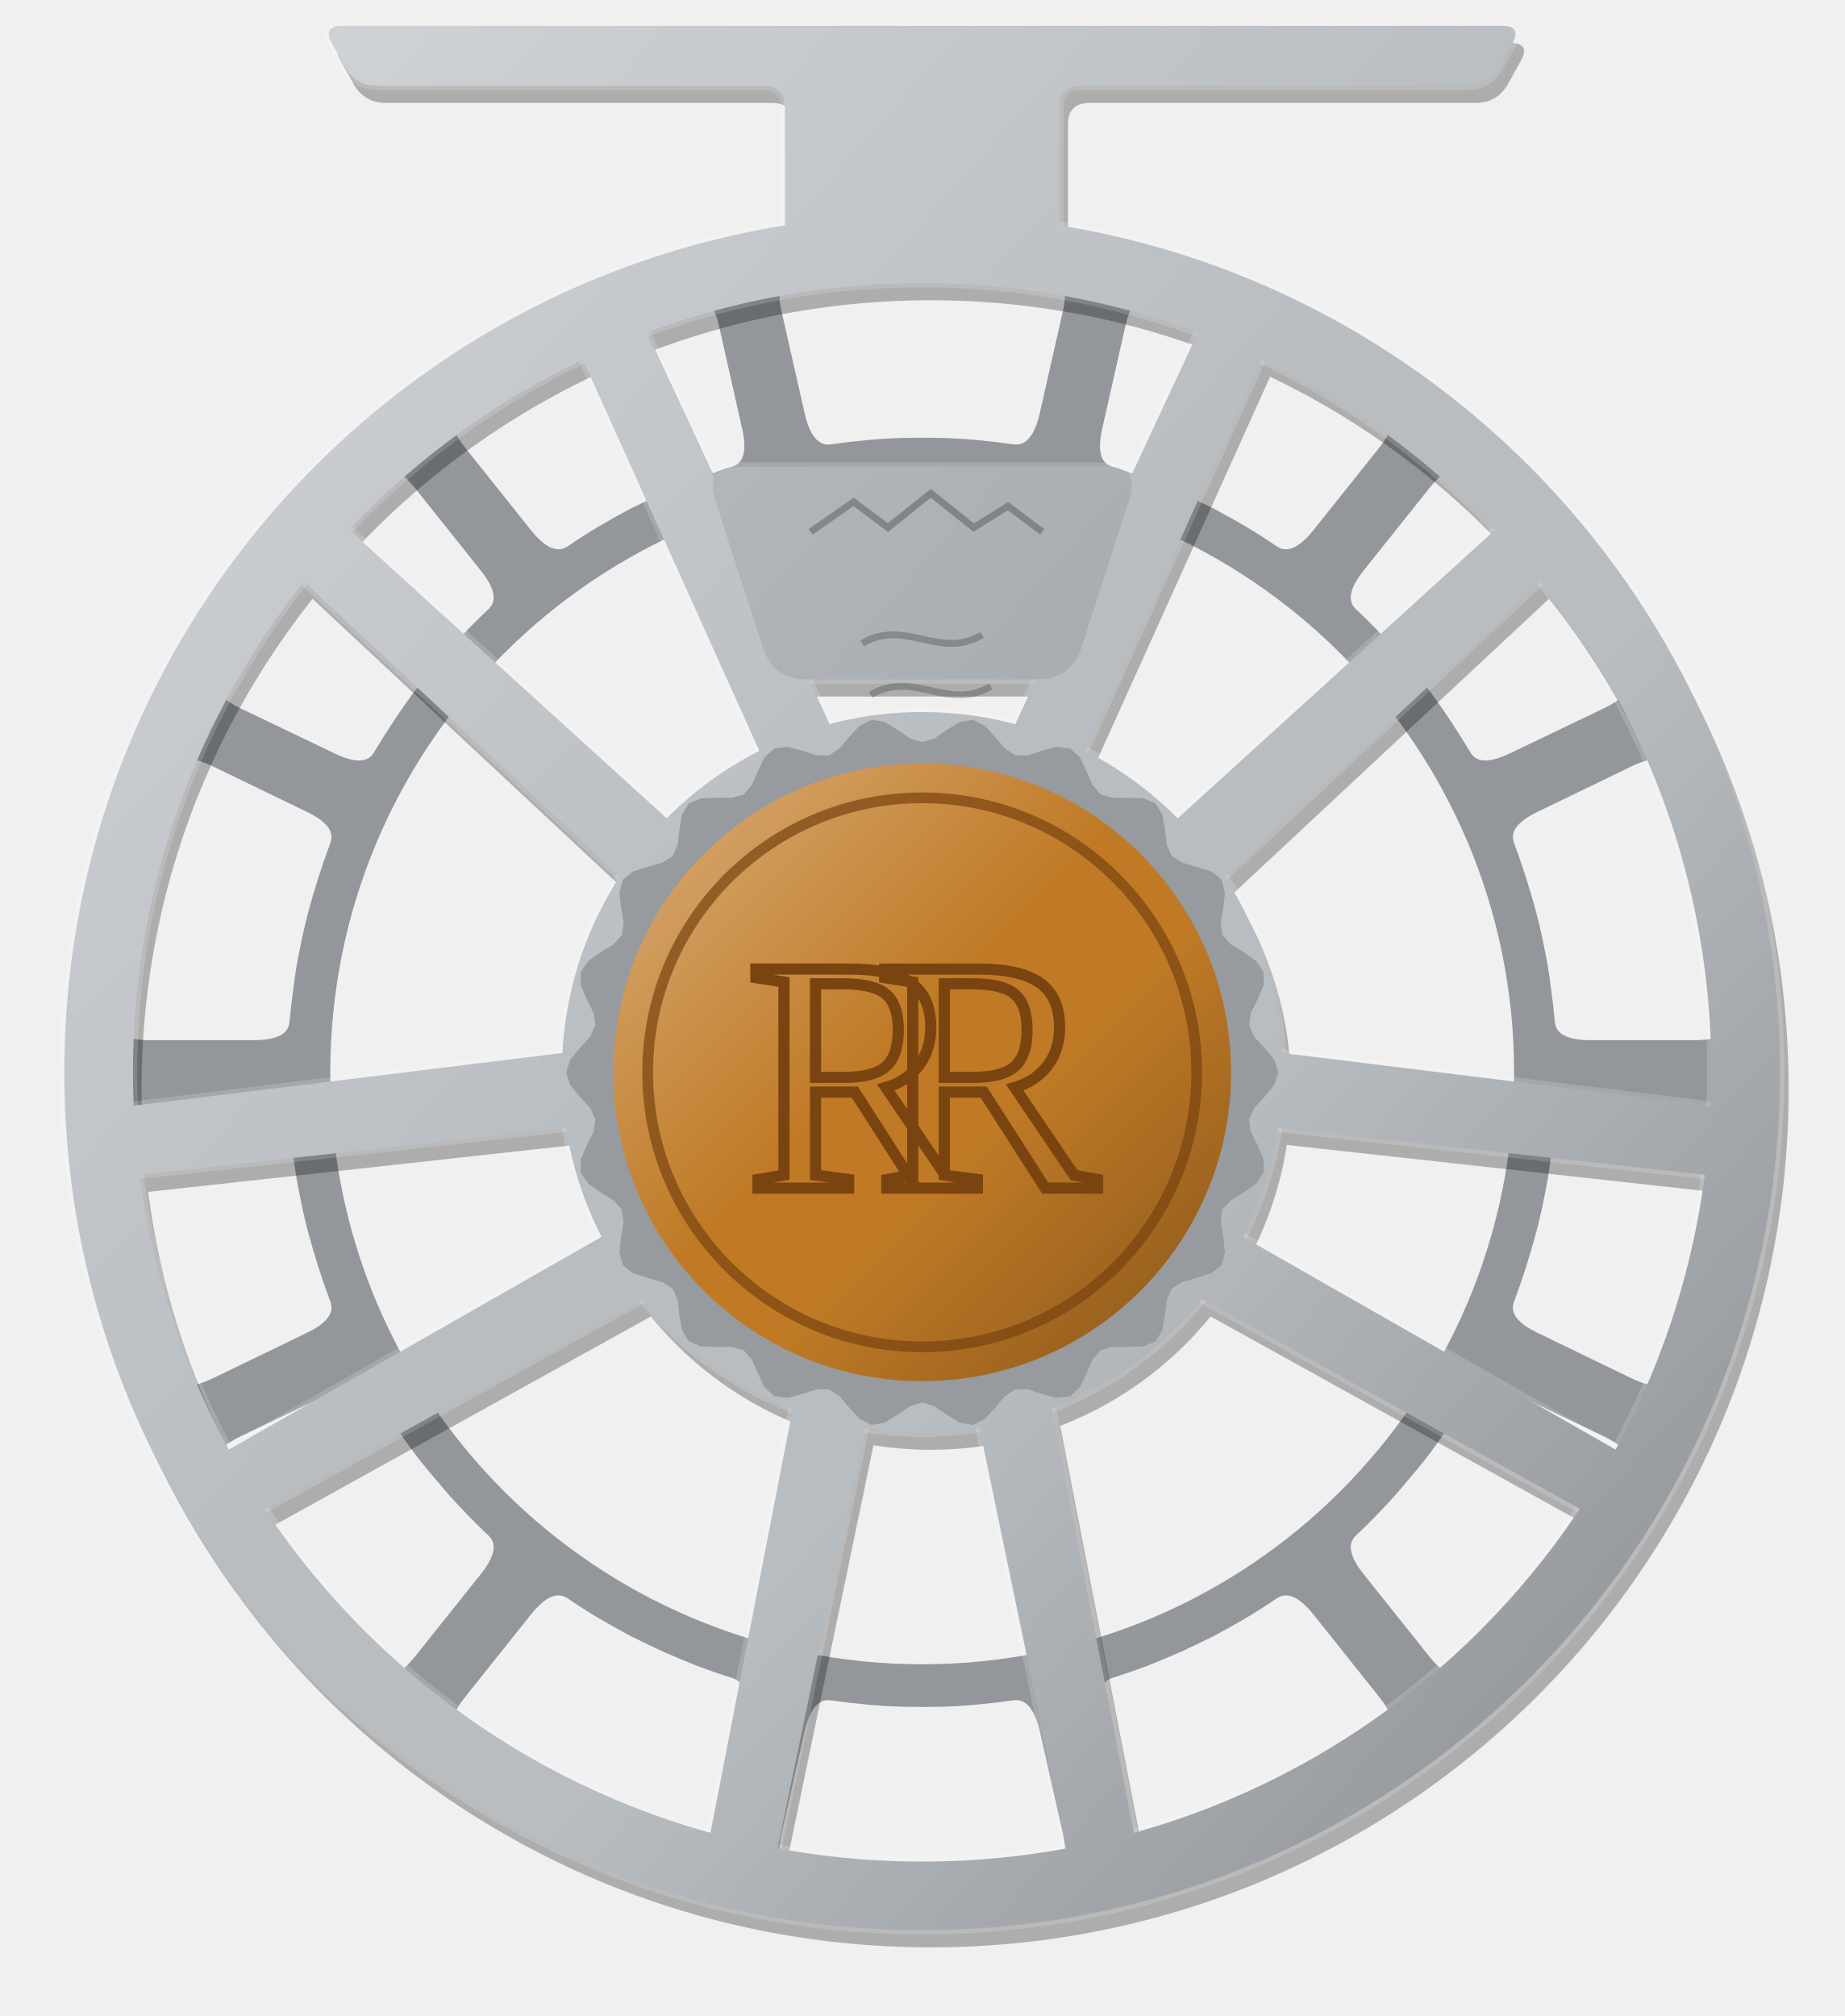
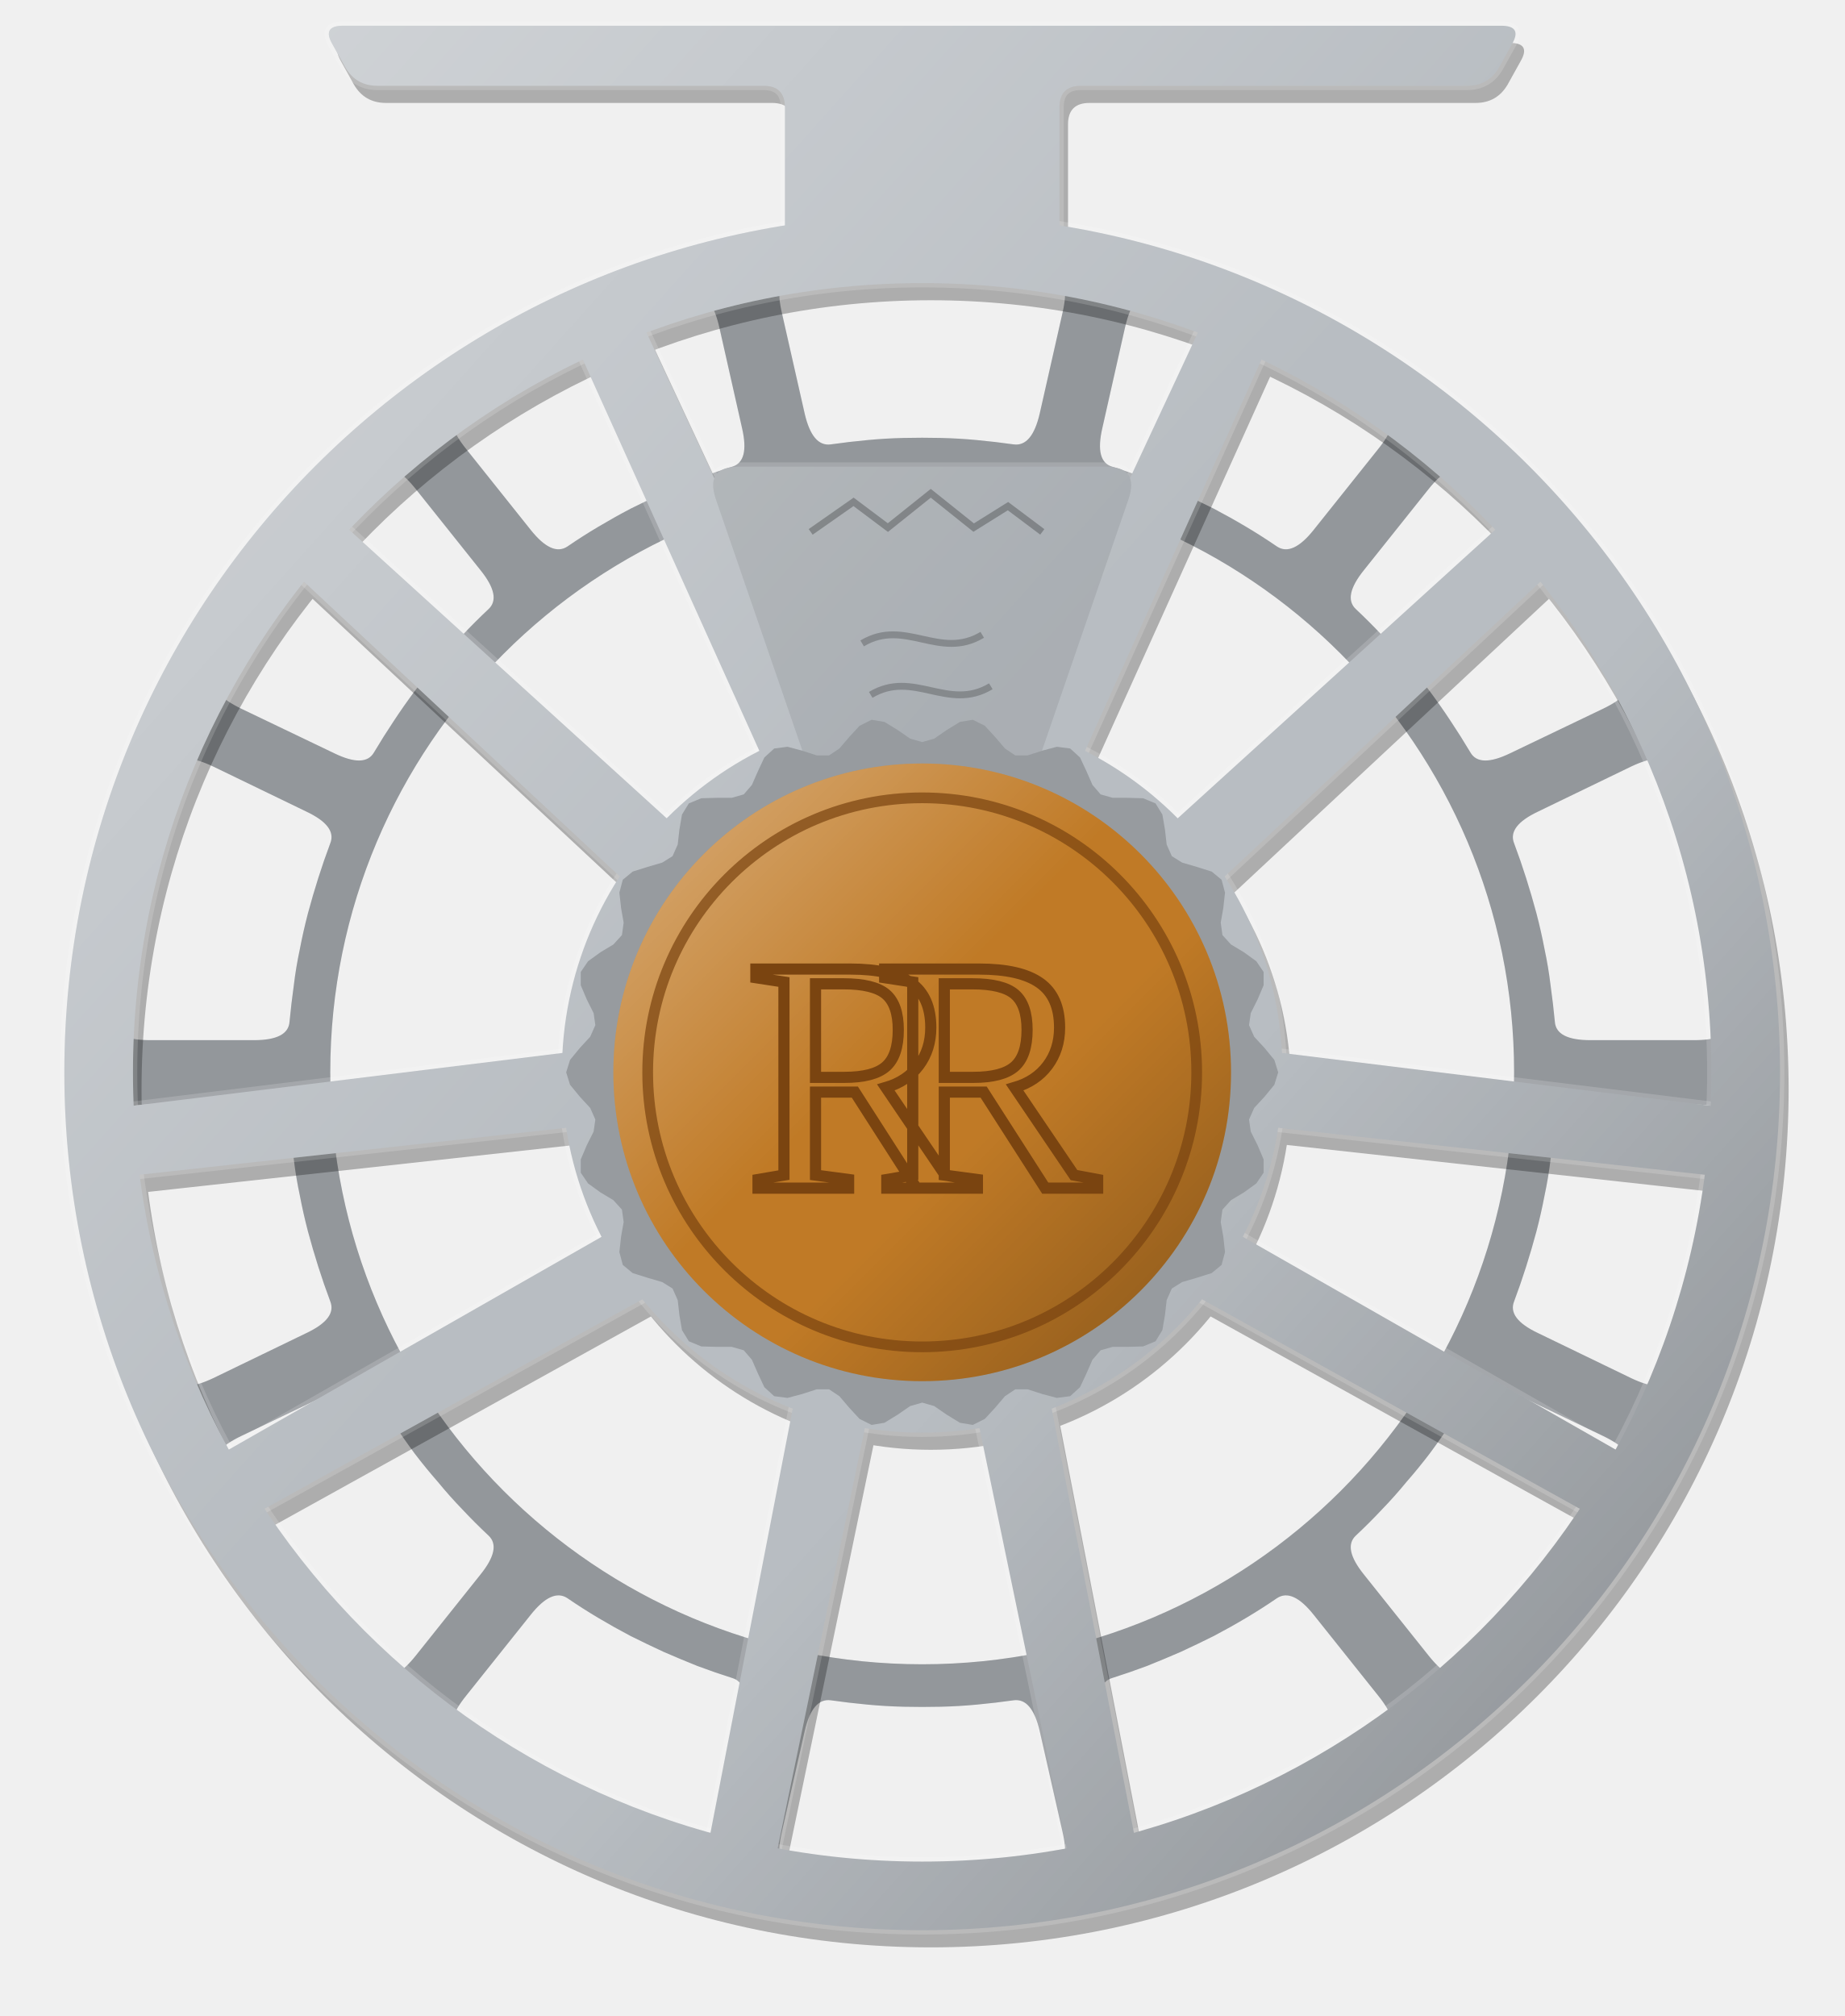
<svg xmlns="http://www.w3.org/2000/svg" viewBox="-215 -250 430 470" color="#b8bdc2">
  <defs>
    <linearGradient id="sheen" x1="0" y1="0" x2="1" y2="1">
      <stop offset="0" stop-color="#fff" stop-opacity=".4" />
      <stop offset=".45" stop-color="#fff" stop-opacity="0" />
      <stop offset=".6" stop-color="#000" stop-opacity="0" />
      <stop offset="1" stop-color="#000" stop-opacity=".3" />
    </linearGradient>
    <g id="back" fill-rule="evenodd">
      <path d="M-186 0a186 186 0 1 0 372 0a186 186 0 1 0 -372 0ZM-138 0a138 138 0 1 0 276 0a138 138 0 1 0 -276 0ZM47.3 -173.7Q49.1 -181.5 52.4 -180.5L52.4 -180.5Q55.8 -179.5 59.1 -178.4L59.1 -178.4Q62.4 -177.4 65.6 -176.1L65.6 -176.1Q68.9 -174.9 72.1 -173.6L72.1 -173.6Q75.3 -172.3 78.4 -170.8L78.4 -170.8Q81.6 -169.4 84.7 -167.8L84.7 -167.8Q87.8 -166.3 90.8 -164.6L90.8 -164.6Q93.8 -162.9 96.8 -161.1L96.8 -161.1Q99.8 -159.3 102.7 -157.4L102.7 -157.4Q105.6 -155.5 108.4 -153.5L108.4 -153.5Q111.3 -151.5 106.3 -145.3L91.3 -126.5Q86.3 -120.2 82.7 -122.6L82.7 -122.6Q79.2 -125 75.5 -127.2L75.5 -127.2Q71.8 -129.4 68 -131.4L68 -131.4Q64.2 -133.3 60.3 -135.1L60.3 -135.1Q56.4 -136.8 52.4 -138.4L52.4 -138.4Q48.4 -139.9 44.3 -141.2L44.3 -141.2Q40.2 -142.4 42 -150.2ZM118 -135.9Q123 -142.2 125.6 -139.9L125.6 -139.9Q128.1 -137.6 130.6 -135.1L130.6 -135.1Q133.1 -132.7 135.5 -130.2L135.5 -130.2Q137.9 -127.7 140.3 -125.1L140.3 -125.1Q142.6 -122.6 144.8 -119.9L144.8 -119.9Q147 -117.2 149.1 -114.5L149.1 -114.5Q151.2 -111.7 153.2 -108.9L153.2 -108.9Q155.2 -106.1 157.1 -103.2L157.1 -103.2Q159 -100.3 160.8 -97.3L160.8 -97.3Q162.6 -94.3 164.3 -91.3L164.3 -91.3Q166 -88.3 158.8 -84.8L137.1 -74.4Q129.9 -70.9 127.8 -74.6L127.8 -74.6Q125.6 -78.3 123.2 -81.9L123.2 -81.9Q120.9 -85.4 118.3 -88.9L118.3 -88.9Q115.7 -92.3 112.9 -95.5L112.9 -95.5Q110.2 -98.8 107.2 -101.9L107.2 -101.9Q104.3 -105 101.1 -108L101.1 -108Q98 -110.9 103 -117.1ZM165.3 -71.3Q172.5 -74.7 173.8 -71.5L173.8 -71.5Q175.1 -68.3 176.3 -65.1L176.3 -65.1Q177.5 -61.8 178.6 -58.5L178.6 -58.5Q179.7 -55.2 180.7 -51.9L180.7 -51.9Q181.6 -48.6 182.5 -45.2L182.5 -45.2Q183.3 -41.8 184 -38.4L184 -38.4Q184.7 -35 185.3 -31.6L185.3 -31.6Q185.9 -28.2 186.3 -24.8L186.3 -24.8Q186.8 -21.3 187.1 -17.9L187.1 -17.9Q187.4 -14.4 187.6 -11L187.6 -11Q187.9 -7.5 179.9 -7.5L155.8 -7.5Q147.8 -7.5 147.5 -11.8L147.5 -11.8Q147.1 -16 146.5 -20.3L146.5 -20.3Q146 -24.5 145.1 -28.7L145.1 -28.7Q144.3 -32.9 143.2 -37.1L143.2 -37.1Q142.1 -41.2 140.8 -45.3L140.8 -45.3Q139.5 -49.4 138 -53.4L138 -53.4Q136.4 -57.4 143.6 -60.8ZM179.9 7.5Q187.9 7.5 187.6 11L187.6 11Q187.4 14.4 187.1 17.9L187.1 17.9Q186.8 21.3 186.3 24.8L186.3 24.8Q185.9 28.2 185.3 31.6L185.3 31.6Q184.7 35 184 38.4L184 38.4Q183.3 41.8 182.5 45.2L182.5 45.2Q181.6 48.6 180.7 51.9L180.7 51.9Q179.7 55.2 178.6 58.5L178.6 58.5Q177.5 61.8 176.3 65.1L176.3 65.1Q175.1 68.3 173.8 71.5L173.8 71.5Q172.5 74.7 165.3 71.3L143.6 60.8Q136.4 57.4 138 53.4L138 53.4Q139.5 49.4 140.8 45.3L140.8 45.3Q142.1 41.2 143.2 37.1L143.2 37.1Q144.3 32.9 145.1 28.7L145.1 28.7Q146 24.5 146.5 20.3L146.5 20.3Q147.1 16 147.5 11.8L147.5 11.8Q147.8 7.5 155.8 7.5ZM158.8 84.8Q166 88.3 164.3 91.3L164.3 91.3Q162.6 94.3 160.8 97.3L160.8 97.3Q159 100.3 157.1 103.2L157.1 103.2Q155.2 106.1 153.2 108.9L153.2 108.9Q151.2 111.7 149.1 114.5L149.1 114.5Q147 117.2 144.8 119.9L144.8 119.9Q142.6 122.6 140.3 125.1L140.3 125.1Q137.9 127.7 135.5 130.2L135.5 130.2Q133.1 132.7 130.6 135.1L130.6 135.1Q128.1 137.6 125.6 139.9L125.6 139.9Q123 142.2 118 135.9L103 117.1Q98 110.9 101.1 108L101.1 108Q104.3 105 107.2 101.9L107.2 101.9Q110.2 98.8 112.9 95.5L112.9 95.5Q115.7 92.3 118.3 88.9L118.3 88.9Q120.9 85.4 123.2 81.9L123.2 81.9Q125.6 78.3 127.8 74.6L127.8 74.6Q129.9 70.9 137.1 74.4ZM106.3 145.3Q111.3 151.5 108.4 153.5L108.4 153.5Q105.6 155.5 102.7 157.4L102.7 157.4Q99.8 159.3 96.8 161.1L96.8 161.1Q93.8 162.9 90.8 164.6L90.8 164.6Q87.8 166.3 84.7 167.8L84.7 167.8Q81.6 169.4 78.4 170.8L78.4 170.8Q75.3 172.3 72.1 173.6L72.1 173.6Q68.9 174.9 65.6 176.1L65.6 176.1Q62.4 177.4 59.1 178.4L59.1 178.4Q55.8 179.5 52.4 180.5L52.4 180.5Q49.1 181.5 47.3 173.7L42 150.2Q40.2 142.4 44.3 141.2L44.3 141.2Q48.4 139.9 52.4 138.4L52.4 138.4Q56.4 136.8 60.3 135.1L60.3 135.1Q64.2 133.3 68 131.4L68 131.4Q71.8 129.4 75.5 127.2L75.5 127.2Q79.2 125 82.7 122.6L82.7 122.6Q86.3 120.2 91.3 126.5ZM32.7 177Q34.5 184.8 31.1 185.4L31.1 185.4Q27.6 186 24.2 186.4L24.2 186.4Q20.8 186.8 17.3 187.2L17.3 187.2Q13.9 187.5 10.4 187.7L10.4 187.7Q6.9 187.9 3.5 187.9L3.5 187.9Q0 188 -3.5 187.9L-3.5 187.9Q-6.9 187.9 -10.4 187.7L-10.4 187.7Q-13.9 187.5 -17.3 187.2L-17.3 187.2Q-20.8 186.8 -24.2 186.4L-24.2 186.4Q-27.6 186 -31.1 185.4L-31.1 185.4Q-34.5 184.8 -32.7 177L-27.4 153.6Q-25.6 145.8 -21.3 146.4L-21.3 146.4Q-17.1 147 -12.8 147.4L-12.8 147.4Q-8.6 147.8 -4.3 147.9L-4.3 147.9Q0 148 4.3 147.9L4.3 147.9Q8.6 147.8 12.8 147.4L12.8 147.4Q17.1 147 21.3 146.4L21.3 146.4Q25.6 145.8 27.4 153.6ZM-47.3 173.7Q-49.1 181.5 -52.4 180.5L-52.4 180.5Q-55.8 179.5 -59.1 178.4L-59.1 178.4Q-62.4 177.4 -65.6 176.1L-65.6 176.1Q-68.9 174.9 -72.1 173.6L-72.1 173.6Q-75.3 172.3 -78.4 170.8L-78.4 170.8Q-81.6 169.4 -84.7 167.8L-84.7 167.8Q-87.8 166.3 -90.8 164.6L-90.8 164.6Q-93.8 162.9 -96.8 161.1L-96.8 161.1Q-99.8 159.3 -102.7 157.4L-102.7 157.4Q-105.6 155.5 -108.4 153.5L-108.4 153.5Q-111.3 151.5 -106.3 145.3L-91.3 126.5Q-86.3 120.2 -82.7 122.6L-82.7 122.6Q-79.2 125 -75.5 127.2L-75.5 127.2Q-71.8 129.4 -68 131.4L-68 131.4Q-64.2 133.3 -60.3 135.1L-60.3 135.1Q-56.4 136.8 -52.4 138.4L-52.4 138.4Q-48.4 139.9 -44.3 141.2L-44.3 141.2Q-40.2 142.4 -42 150.2ZM-118 135.9Q-123 142.2 -125.6 139.9L-125.6 139.9Q-128.1 137.6 -130.6 135.1L-130.6 135.1Q-133.1 132.7 -135.5 130.2L-135.5 130.2Q-137.9 127.7 -140.3 125.1L-140.3 125.1Q-142.6 122.6 -144.8 119.9L-144.8 119.9Q-147 117.2 -149.1 114.5L-149.1 114.5Q-151.2 111.7 -153.2 108.9L-153.2 108.9Q-155.2 106.1 -157.1 103.2L-157.1 103.2Q-159 100.3 -160.8 97.3L-160.8 97.3Q-162.6 94.3 -164.3 91.3L-164.3 91.3Q-166 88.3 -158.8 84.8L-137.1 74.4Q-129.9 70.9 -127.8 74.6L-127.8 74.6Q-125.6 78.3 -123.2 81.9L-123.2 81.9Q-120.9 85.4 -118.3 88.9L-118.3 88.9Q-115.7 92.3 -112.9 95.5L-112.9 95.5Q-110.2 98.8 -107.2 101.9L-107.2 101.9Q-104.3 105 -101.1 108L-101.1 108Q-98 110.9 -103 117.1ZM-165.3 71.3Q-172.5 74.7 -173.8 71.5L-173.8 71.5Q-175.1 68.3 -176.3 65.1L-176.3 65.1Q-177.5 61.8 -178.6 58.5L-178.6 58.5Q-179.7 55.2 -180.7 51.9L-180.7 51.9Q-181.6 48.6 -182.5 45.2L-182.5 45.2Q-183.3 41.8 -184 38.4L-184 38.4Q-184.7 35 -185.3 31.6L-185.3 31.6Q-185.9 28.2 -186.3 24.8L-186.3 24.8Q-186.8 21.3 -187.1 17.9L-187.1 17.9Q-187.4 14.4 -187.6 11L-187.6 11Q-187.9 7.5 -179.9 7.5L-155.8 7.5Q-147.8 7.5 -147.5 11.8L-147.5 11.8Q-147.1 16 -146.5 20.3L-146.5 20.3Q-146 24.5 -145.1 28.7L-145.1 28.7Q-144.3 32.9 -143.2 37.1L-143.2 37.1Q-142.1 41.2 -140.8 45.3L-140.8 45.3Q-139.5 49.4 -138 53.4L-138 53.4Q-136.4 57.4 -143.6 60.8ZM-179.9 -7.5Q-187.9 -7.5 -187.6 -11L-187.6 -11Q-187.4 -14.4 -187.1 -17.9L-187.1 -17.9Q-186.8 -21.3 -186.3 -24.8L-186.3 -24.8Q-185.9 -28.2 -185.3 -31.6L-185.3 -31.6Q-184.7 -35 -184 -38.4L-184 -38.4Q-183.3 -41.8 -182.5 -45.2L-182.5 -45.2Q-181.6 -48.6 -180.7 -51.9L-180.7 -51.9Q-179.7 -55.2 -178.6 -58.5L-178.6 -58.5Q-177.5 -61.8 -176.3 -65.1L-176.3 -65.1Q-175.1 -68.3 -173.8 -71.5L-173.8 -71.5Q-172.5 -74.7 -165.3 -71.3L-143.6 -60.8Q-136.4 -57.4 -138 -53.4L-138 -53.4Q-139.5 -49.4 -140.8 -45.3L-140.8 -45.3Q-142.1 -41.2 -143.2 -37.1L-143.2 -37.1Q-144.3 -32.9 -145.1 -28.7L-145.1 -28.7Q-146 -24.5 -146.5 -20.3L-146.5 -20.3Q-147.1 -16 -147.5 -11.8L-147.5 -11.8Q-147.8 -7.5 -155.8 -7.5ZM-158.8 -84.8Q-166 -88.3 -164.3 -91.3L-164.3 -91.3Q-162.6 -94.3 -160.8 -97.3L-160.8 -97.3Q-159 -100.3 -157.1 -103.2L-157.1 -103.2Q-155.2 -106.1 -153.2 -108.9L-153.2 -108.9Q-151.2 -111.7 -149.1 -114.5L-149.1 -114.5Q-147 -117.2 -144.8 -119.9L-144.8 -119.9Q-142.6 -122.6 -140.3 -125.1L-140.3 -125.1Q-137.9 -127.7 -135.5 -130.2L-135.5 -130.2Q-133.1 -132.7 -130.6 -135.1L-130.6 -135.1Q-128.1 -137.6 -125.6 -139.9L-125.6 -139.9Q-123 -142.2 -118 -135.9L-103 -117.1Q-98 -110.9 -101.1 -108L-101.1 -108Q-104.3 -105 -107.2 -101.9L-107.2 -101.9Q-110.2 -98.8 -112.9 -95.5L-112.9 -95.5Q-115.7 -92.3 -118.3 -88.9L-118.3 -88.9Q-120.9 -85.4 -123.2 -81.9L-123.2 -81.9Q-125.6 -78.3 -127.8 -74.6L-127.8 -74.6Q-129.9 -70.9 -137.1 -74.4ZM-106.3 -145.3Q-111.3 -151.5 -108.4 -153.5L-108.4 -153.5Q-105.6 -155.5 -102.7 -157.4L-102.7 -157.4Q-99.8 -159.3 -96.8 -161.1L-96.8 -161.1Q-93.8 -162.9 -90.8 -164.6L-90.8 -164.6Q-87.8 -166.3 -84.7 -167.8L-84.7 -167.8Q-81.6 -169.4 -78.4 -170.8L-78.4 -170.8Q-75.3 -172.3 -72.1 -173.6L-72.1 -173.6Q-68.9 -174.9 -65.6 -176.1L-65.6 -176.1Q-62.4 -177.4 -59.1 -178.4L-59.1 -178.4Q-55.8 -179.5 -52.4 -180.5L-52.4 -180.5Q-49.1 -181.5 -47.3 -173.7L-42 -150.2Q-40.2 -142.4 -44.3 -141.2L-44.3 -141.2Q-48.4 -139.9 -52.4 -138.4L-52.4 -138.4Q-56.4 -136.8 -60.3 -135.1L-60.3 -135.1Q-64.2 -133.3 -68 -131.4L-68 -131.4Q-71.8 -129.4 -75.5 -127.2L-75.5 -127.2Q-79.2 -125 -82.7 -122.6L-82.7 -122.6Q-86.3 -120.2 -91.3 -126.5ZM-32.7 -177Q-34.5 -184.8 -31.1 -185.4L-31.1 -185.4Q-27.6 -186 -24.2 -186.4L-24.2 -186.4Q-20.8 -186.8 -17.3 -187.2L-17.3 -187.2Q-13.9 -187.5 -10.4 -187.7L-10.4 -187.7Q-6.9 -187.9 -3.5 -187.9L-3.5 -187.9Q0 -188 3.5 -187.9L3.5 -187.9Q6.9 -187.9 10.4 -187.7L10.4 -187.7Q13.9 -187.5 17.3 -187.2L17.3 -187.2Q20.8 -186.8 24.2 -186.4L24.2 -186.4Q27.6 -186 31.1 -185.4L31.1 -185.4Q34.5 -184.8 32.7 -177L27.4 -153.6Q25.6 -145.8 21.3 -146.4L21.3 -146.4Q17.1 -147 12.8 -147.4L12.8 -147.4Q8.6 -147.8 4.3 -147.9L4.3 -147.9Q0 -148 -4.3 -147.9L-4.3 -147.9Q-8.6 -147.8 -12.8 -147.4L-12.8 -147.4Q-17.1 -147 -21.3 -146.4L-21.3 -146.4Q-25.6 -145.8 -27.4 -153.6Z" />
    </g>
    <g id="body" fill-rule="evenodd">
      <path d="M-200 0a200 200 0 1 0 400 0a200 200 0 1 0 -400 0ZM-184 0a184 184 0 1 0 368 0a184 184 0 1 0 -368 0Z" />
      <path d="M-137.5 -239.7Q-140 -244 -135 -244L135 -244Q140 -244 137.5 -239.7L134.5 -234.3Q132 -230 127 -230L37 -230Q32 -230 32 -225L32 -191Q32 -186 27 -186L-27 -186Q-32 -186 -32 -191L-32 -225Q-32 -230 -37 -230L-127 -230Q-132 -230 -134.5 -234.3Z" />
      <path d="M6.5 35.2Q3.6 35.8 4.2 38.8L34.3 183.8Q34.9 186.7 37.8 186.1L47.6 184.1Q50.6 183.6 50 180.6L21.8 35.2Q21.2 32.3 18.3 32.9Z" />
      <path d="M-18.3 32.9Q-21.2 32.3 -21.8 35.2L-50 180.6Q-50.6 183.6 -47.6 184.1L-37.8 186.1Q-34.9 186.7 -34.3 183.8L-4.2 38.8Q-3.6 35.8 -6.5 35.2Z" />
      <path d="M-31.5 17.1Q-33 14.5 -35.6 16L-164.2 89.4Q-166.8 90.9 -165.3 93.5L-160.4 102.2Q-158.9 104.8 -156.3 103.4L-26.8 31.6Q-24.1 30.2 -25.6 27.6Z" />
      <path d="M-36.9 -7.3Q-37.3 -10.2 -40.2 -9.9L-187.2 8.2Q-190.2 8.6 -189.9 11.6L-188.7 21.5Q-188.4 24.5 -185.4 24.2L-38.2 8Q-35.2 7.6 -35.5 4.7Z" />
      <path d="M-26 -24.7Q-24 -26.9 -26.2 -28.9L-135.8 -128.5Q-138 -130.5 -140 -128.3L-146.8 -121Q-148.8 -118.8 -146.6 -116.7L-38.4 -15.7Q-36.2 -13.6 -34.1 -15.8Z" />
      <path d="M-4.5 -37.3Q-1.8 -38.6 -3.1 -41.3L-65.7 -175.5Q-67 -178.2 -69.7 -177L-78.8 -172.8Q-81.5 -171.6 -80.3 -168.8L-19.4 -33.8Q-18.1 -31.1 -15.4 -32.3Z" />
      <path d="M15.4 -32.3Q18.1 -31.1 19.4 -33.8L80.3 -168.8Q81.5 -171.6 78.8 -172.8L69.7 -177Q67 -178.2 65.7 -175.5L3.1 -41.3Q1.8 -38.6 4.5 -37.3Z" />
      <path d="M34.1 -15.8Q36.2 -13.6 38.4 -15.7L146.6 -116.7Q148.8 -118.8 146.8 -121L140 -128.3Q138 -130.5 135.8 -128.5L26.2 -28.9Q24 -26.9 26 -24.7Z" />
      <path d="M35.5 4.7Q35.2 7.6 38.2 8L185.4 24.2Q188.4 24.5 188.7 21.5L189.9 11.6Q190.2 8.6 187.2 8.2L40.2 -9.9Q37.3 -10.2 36.9 -7.3Z" />
      <path d="M25.6 27.6Q24.1 30.2 26.8 31.6L156.3 103.4Q158.9 104.8 160.4 102.2L165.3 93.5Q166.8 90.9 164.2 89.4L35.6 16Q33 14.5 31.5 17.1Z" />
-       <path d="M-26.8 -91.6Q-34.8 -91.6 -37.2 -99.2L-48.3 -133.5Q-50.7 -141.2 -42.7 -141.2L42.7 -141.2Q50.7 -141.2 48.3 -133.5L37.2 -99.2Q34.8 -91.6 26.8 -91.6Z" />
+       <path d="M-6.9 -37.1Q-14.9 -37.1 -17.5 -44.7L-48.1 -133.6Q-50.7 -141.2 -42.7 -141.2L42.7 -141.2Q50.7 -141.2 48.1 -133.6L17.5 -44.7Q14.9 -37.1 6.9 -37.1Z" />
      <path d="M-84 0a84 84 0 1 0 168 0a84 84 0 1 0 -168 0Z" />
    </g>
    <mask id="body-mask">
      <use href="#body" fill="#fff" />
    </mask>
  </defs>
  <use href="#back" fill="currentColor" />
  <use href="#back" fill="#000" opacity=".2" />
  <use href="#body" fill="#000" opacity=".28" transform="translate(2 4)" />
  <use href="#body" fill="none" stroke="#fff" stroke-opacity=".16" stroke-width="2" />
  <use href="#body" fill="currentColor" />
  <rect x="-215" y="-250" width="430" height="470" fill="url(#sheen)" mask="url(#body-mask)" />
-   <path d="M-26.8 -91.6Q-34.8 -91.6 -37.2 -99.2L-48.3 -133.5Q-50.7 -141.2 -42.7 -141.2L42.7 -141.2Q50.7 -141.2 48.3 -133.5L37.2 -99.2Q34.8 -91.6 26.8 -91.6Z" fill="#000" fill-opacity=".08" />
+   <path d="M-6.9 -37.1Q-14.9 -37.1 -17.5 -44.7L-48.1 -133.6Q-50.7 -141.2 -42.7 -141.2L42.7 -141.2Q50.7 -141.2 48.1 -133.6L17.5 -44.7Q14.9 -37.1 6.9 -37.1Z" fill="#000" fill-opacity=".08" />
  <path d="M-26 -126L-16 -133L-8 -127L2 -135L12 -127L20 -132L28 -126" fill="none" stroke="#000" stroke-opacity=".25" stroke-width="1.6" />
  <path d="M-14 -100C-4 -106 4 -96 14 -102M-12 -88C-2 -94 6 -84 16 -90" fill="none" stroke="#000" stroke-opacity=".22" stroke-width="1.6" />
  <path d="M83 0L82.1 2.9L79.8 5.7L77.4 8.3L76.2 11L76.6 13.8L78.2 17L79.6 20.3L79.6 23.4L77.9 25.9L75 28L72 29.8L70 32L69.6 34.9L70.2 38.3L70.6 41.9L69.8 44.9L67.5 46.8L64 47.9L60.6 48.9L58.2 50.4L57 53.1L56.6 56.6L56 60.1L54.4 62.7L51.5 63.9L47.9 64L44.4 64L41.6 64.8L39.7 67L38.3 70.2L36.8 73.4L34.5 75.5L31.4 75.9L28 75L24.6 73.9L21.7 73.9L19.3 75.5L17 78.2L14.6 80.8L11.8 82.2L8.8 81.7L5.7 79.8L2.8 77.8L0 77L-2.8 77.8L-5.7 79.8L-8.8 81.7L-11.8 82.2L-14.6 80.8L-17 78.2L-19.3 75.5L-21.7 73.9L-24.6 73.9L-28 75L-31.4 75.9L-34.5 75.5L-36.8 73.4L-38.3 70.2L-39.7 67L-41.6 64.8L-44.4 64L-47.9 64L-51.5 63.9L-54.4 62.7L-56 60.1L-56.6 56.6L-57 53.1L-58.2 50.4L-60.6 48.9L-64 47.9L-67.5 46.8L-69.8 44.9L-70.6 41.9L-70.2 38.3L-69.6 34.9L-70 32L-72 29.8L-75 28L-77.9 25.9L-79.6 23.4L-79.6 20.3L-78.2 17L-76.6 13.8L-76.2 11L-77.4 8.3L-79.8 5.7L-82.1 2.9L-83 0L-82.1 -2.9L-79.8 -5.7L-77.4 -8.3L-76.2 -11L-76.6 -13.8L-78.2 -17L-79.6 -20.3L-79.6 -23.4L-77.9 -25.9L-75 -28L-72 -29.8L-70 -32L-69.6 -34.9L-70.2 -38.3L-70.6 -41.9L-69.8 -44.9L-67.5 -46.8L-64 -47.9L-60.6 -48.9L-58.2 -50.4L-57 -53.1L-56.6 -56.6L-56 -60.1L-54.4 -62.7L-51.5 -63.9L-47.9 -64L-44.4 -64L-41.6 -64.8L-39.7 -67L-38.3 -70.2L-36.8 -73.4L-34.5 -75.5L-31.4 -75.9L-28 -75L-24.6 -73.9L-21.7 -73.9L-19.3 -75.5L-17 -78.2L-14.6 -80.8L-11.8 -82.2L-8.8 -81.7L-5.7 -79.8L-2.8 -77.8L0 -77L2.8 -77.8L5.7 -79.8L8.8 -81.7L11.8 -82.2L14.6 -80.8L17 -78.2L19.3 -75.5L21.7 -73.9L24.6 -73.9L28 -75L31.4 -75.9L34.5 -75.5L36.8 -73.4L38.3 -70.2L39.7 -67L41.6 -64.8L44.4 -64L47.9 -64L51.5 -63.9L54.4 -62.7L56 -60.1L56.6 -56.6L57 -53.1L58.2 -50.4L60.6 -48.9L64 -47.9L67.5 -46.8L69.8 -44.9L70.6 -41.9L70.2 -38.3L69.6 -34.9L70 -32L72 -29.8L75 -28L77.9 -25.9L79.6 -23.4L79.6 -20.3L78.2 -17L76.6 -13.8L76.2 -11L77.4 -8.3L79.8 -5.7L82.1 -2.9Z" fill="currentColor" />
  <path d="M83 0L82.1 2.9L79.8 5.7L77.4 8.3L76.2 11L76.6 13.8L78.2 17L79.6 20.3L79.6 23.4L77.9 25.9L75 28L72 29.8L70 32L69.6 34.9L70.2 38.3L70.6 41.9L69.8 44.9L67.5 46.8L64 47.9L60.6 48.9L58.2 50.4L57 53.1L56.6 56.6L56 60.1L54.4 62.7L51.5 63.9L47.9 64L44.4 64L41.6 64.8L39.7 67L38.3 70.2L36.8 73.4L34.5 75.5L31.4 75.9L28 75L24.6 73.9L21.7 73.9L19.3 75.5L17 78.2L14.6 80.8L11.8 82.2L8.8 81.7L5.7 79.8L2.8 77.8L0 77L-2.8 77.8L-5.7 79.8L-8.8 81.7L-11.8 82.2L-14.6 80.8L-17 78.2L-19.3 75.5L-21.7 73.9L-24.6 73.9L-28 75L-31.4 75.9L-34.5 75.5L-36.8 73.4L-38.3 70.2L-39.7 67L-41.6 64.8L-44.4 64L-47.9 64L-51.5 63.9L-54.4 62.7L-56 60.1L-56.6 56.6L-57 53.1L-58.2 50.4L-60.6 48.9L-64 47.9L-67.5 46.8L-69.8 44.9L-70.6 41.9L-70.2 38.3L-69.6 34.9L-70 32L-72 29.8L-75 28L-77.9 25.9L-79.6 23.4L-79.6 20.3L-78.2 17L-76.6 13.8L-76.2 11L-77.4 8.3L-79.8 5.7L-82.1 2.9L-83 0L-82.1 -2.9L-79.8 -5.7L-77.4 -8.3L-76.2 -11L-76.6 -13.8L-78.2 -17L-79.6 -20.3L-79.6 -23.4L-77.9 -25.9L-75 -28L-72 -29.8L-70 -32L-69.6 -34.9L-70.2 -38.3L-70.6 -41.9L-69.8 -44.9L-67.5 -46.8L-64 -47.9L-60.6 -48.9L-58.2 -50.4L-57 -53.1L-56.6 -56.6L-56 -60.1L-54.4 -62.7L-51.5 -63.9L-47.9 -64L-44.4 -64L-41.6 -64.8L-39.7 -67L-38.3 -70.2L-36.8 -73.4L-34.5 -75.5L-31.4 -75.9L-28 -75L-24.6 -73.9L-21.7 -73.9L-19.3 -75.5L-17 -78.2L-14.6 -80.8L-11.8 -82.2L-8.8 -81.7L-5.7 -79.8L-2.8 -77.8L0 -77L2.8 -77.8L5.7 -79.8L8.8 -81.7L11.8 -82.2L14.6 -80.8L17 -78.2L19.3 -75.5L21.7 -73.9L24.6 -73.9L28 -75L31.4 -75.9L34.5 -75.5L36.8 -73.4L38.3 -70.2L39.7 -67L41.6 -64.8L44.4 -64L47.9 -64L51.5 -63.9L54.4 -62.7L56 -60.1L56.6 -56.6L57 -53.1L58.2 -50.4L60.6 -48.9L64 -47.9L67.5 -46.8L69.8 -44.9L70.6 -41.9L70.2 -38.3L69.6 -34.9L70 -32L72 -29.8L75 -28L77.9 -25.9L79.6 -23.4L79.6 -20.3L78.2 -17L76.6 -13.8L76.2 -11L77.4 -8.3L79.8 -5.7L82.1 -2.9Z" fill="#000" fill-opacity=".18" />
  <circle r="72" fill="#c07a26" />
  <circle r="72" fill="url(#sheen)" />
  <circle r="64" fill="none" stroke="#7a4410" stroke-opacity=".7" stroke-width="2.5" />
  <text x="0" y="27" text-anchor="middle" font-family="Georgia,'Times New Roman',serif" font-size="78" letter-spacing="-22" fill="none" stroke="#7a4410" stroke-width="2.6">RR</text>
</svg>
